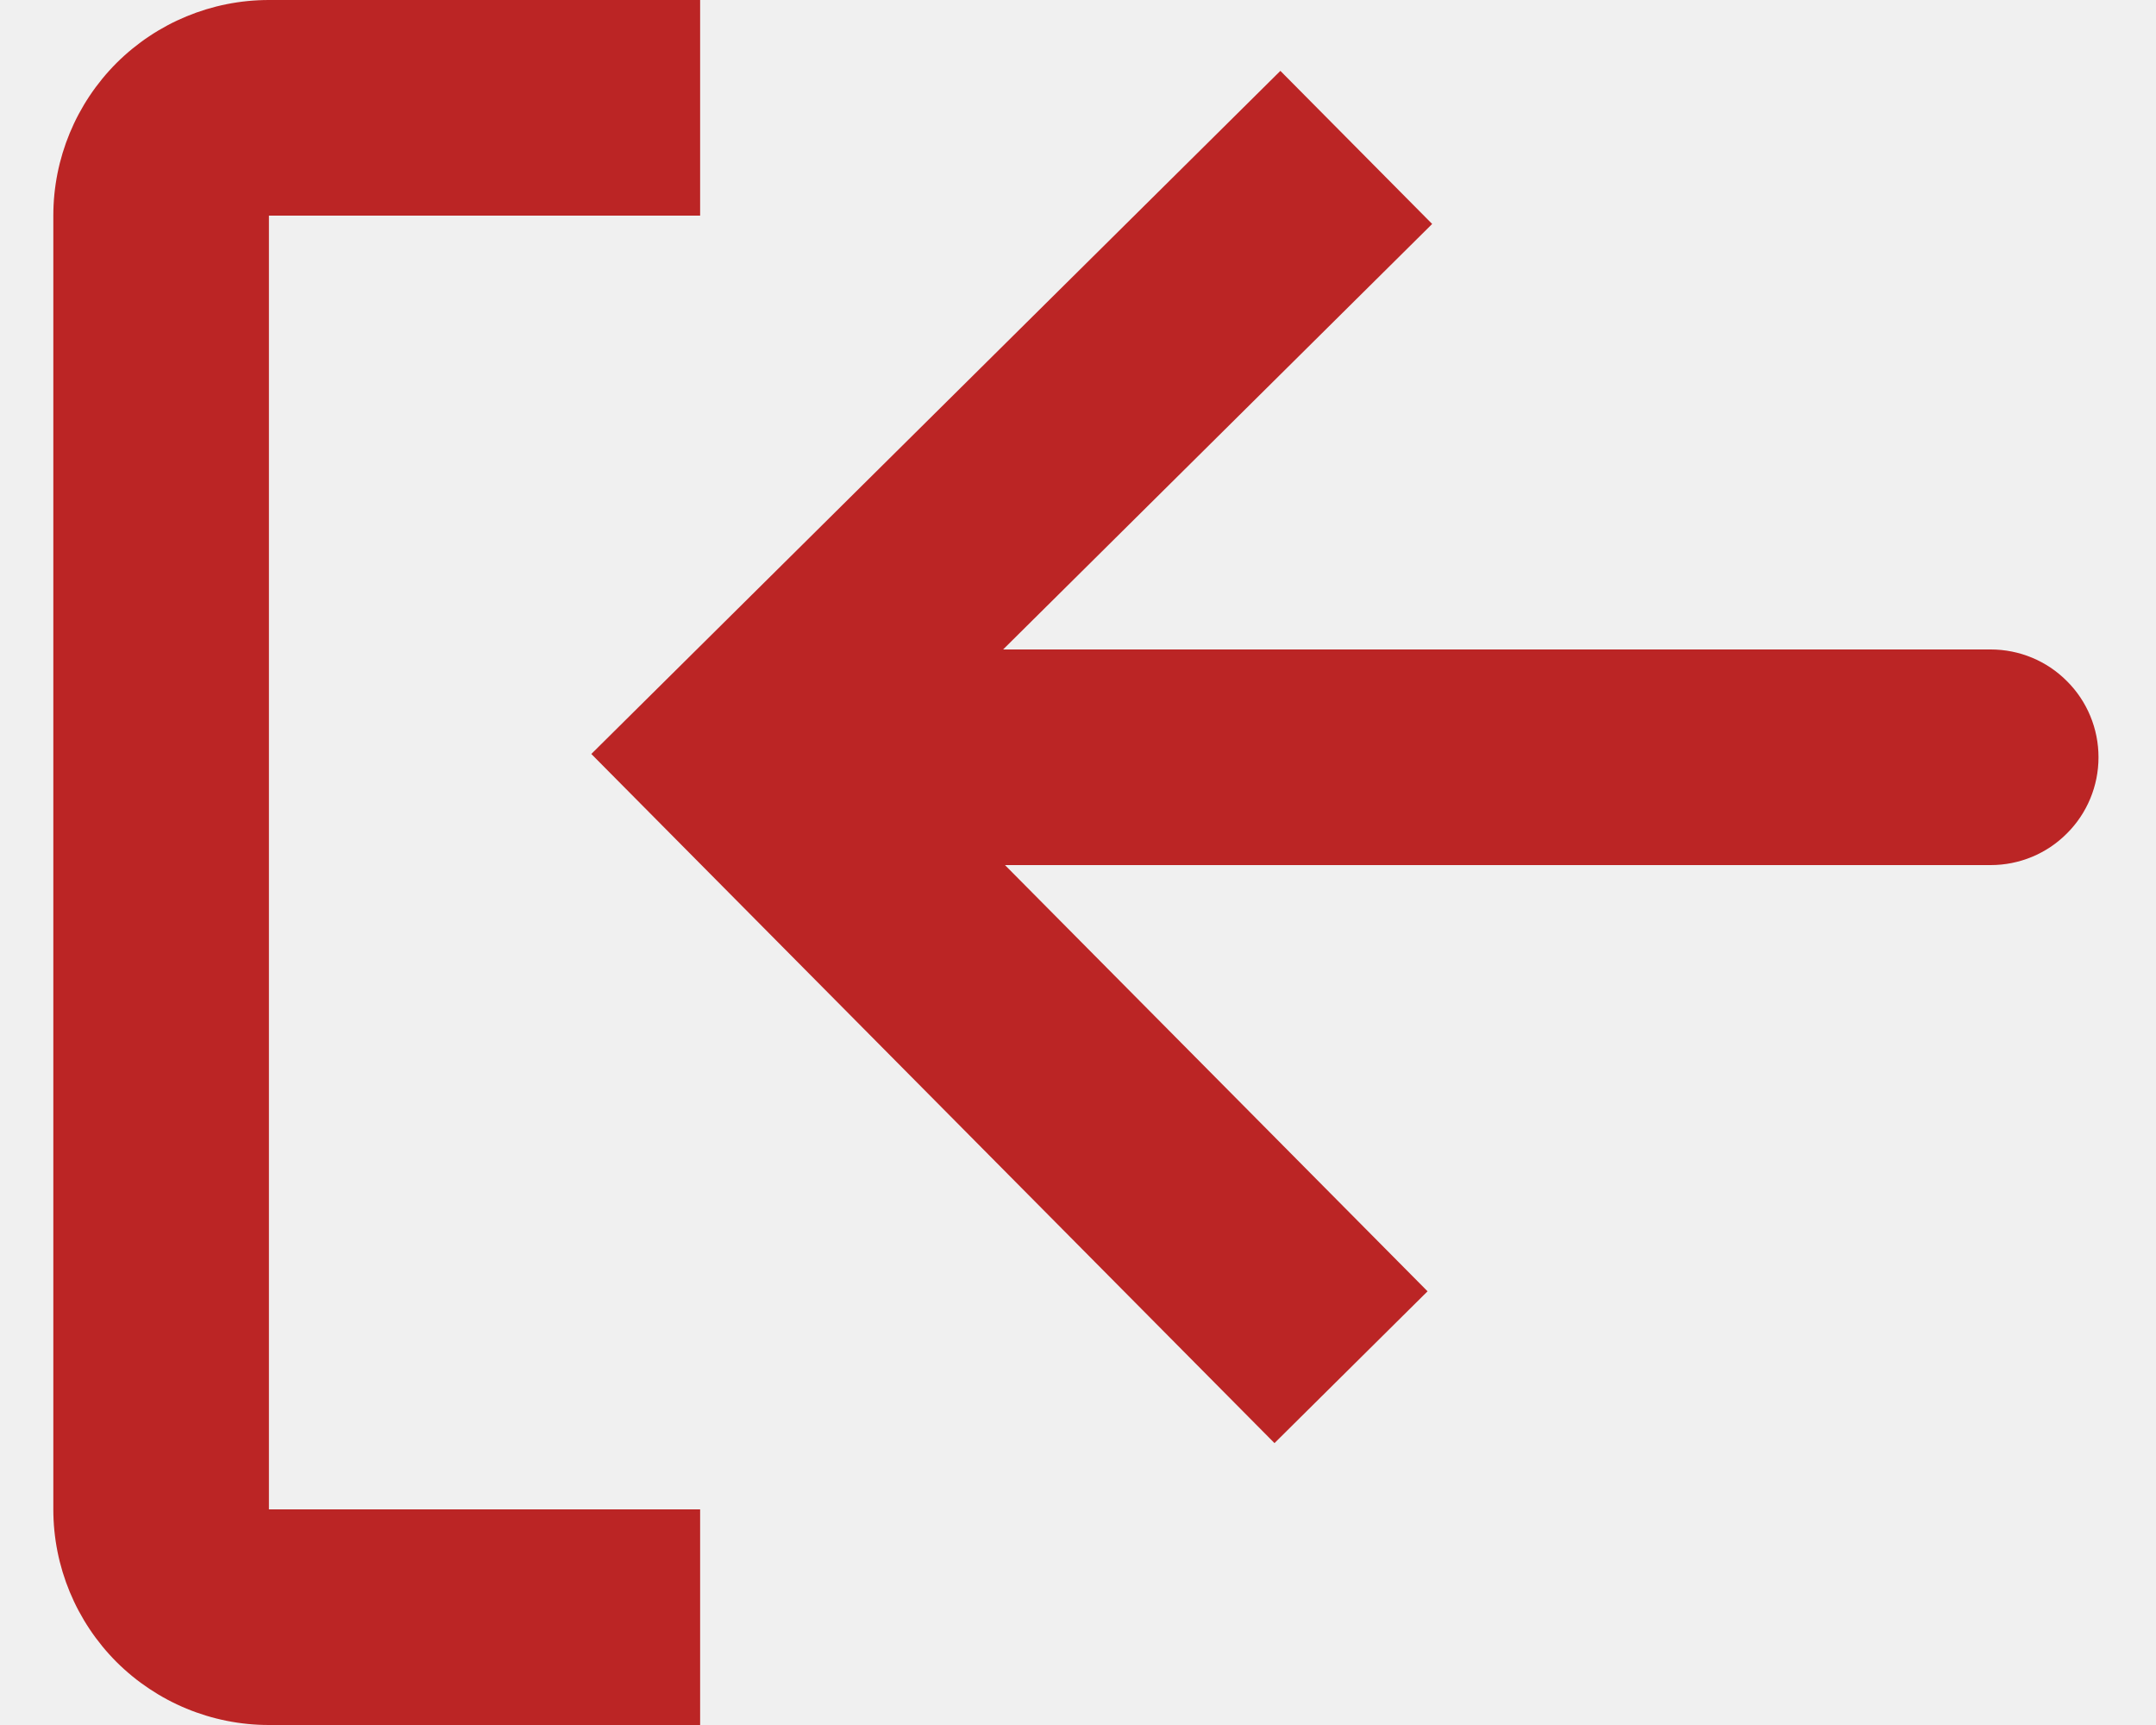
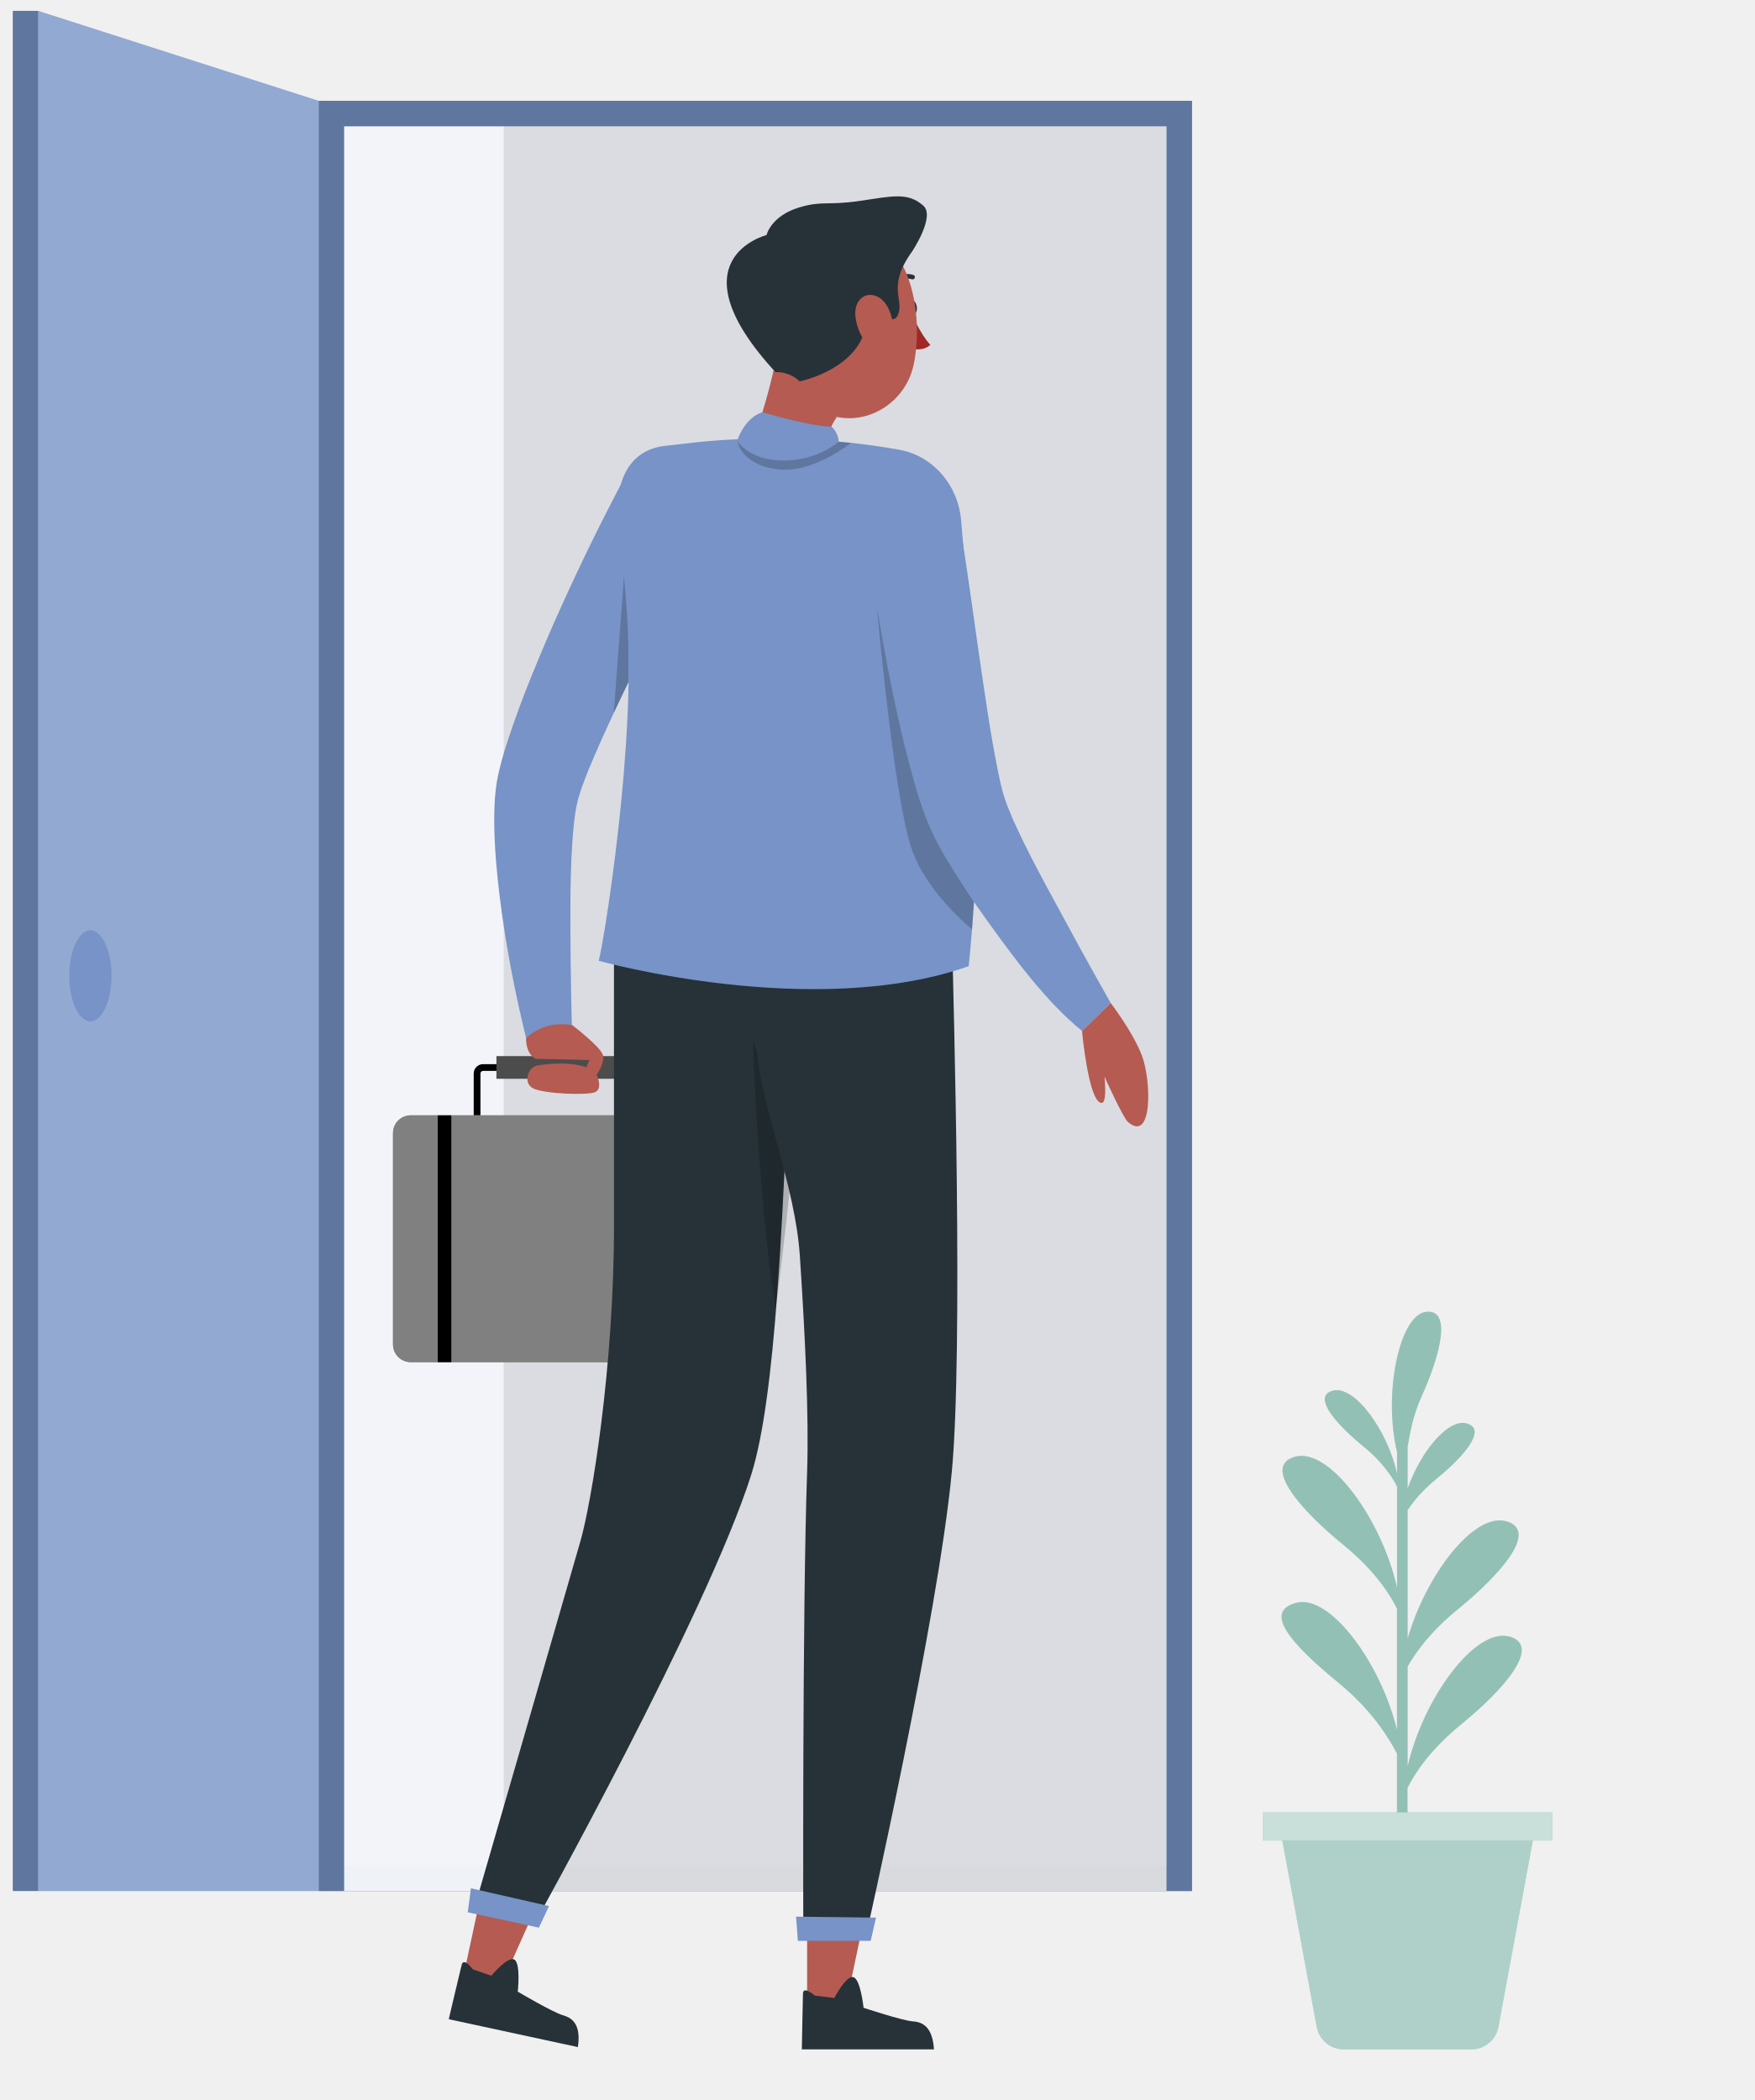
- <svg xmlns="http://www.w3.org/2000/svg" width="15" height="12" viewBox="0 0 15 12" fill="none">
-   <g id="Group">
-     <path id="Vector" d="M4.871 12H1.871C1.473 12 1.092 11.842 0.81 11.561C0.529 11.279 0.371 10.898 0.371 10.5V1.5C0.371 1.102 0.529 0.721 0.81 0.439C1.092 0.158 1.473 0 1.871 0H4.871V1.5H1.871V10.5H4.871V12Z" fill="#BB2525" />
-     <path id="Vector_2" d="M8.867 10.039L9.932 8.983L6.992 6.018H13.85C14.049 6.018 14.24 5.939 14.38 5.798C14.521 5.658 14.6 5.467 14.6 5.268C14.6 5.069 14.521 4.878 14.38 4.738C14.24 4.597 14.049 4.518 13.85 4.518H6.979L9.964 1.558L8.908 0.493L4.114 5.245L8.867 10.039Z" fill="#BB2525" />
+ <svg xmlns="http://www.w3.org/2000/svg" width="142" height="170" viewBox="0 0 142 170" fill="none">
+   <g id="Group 1171279766">
+     <g id="Shadow">
+       <path id="Vector" d="M70.999 169.028C109.912 169.028 141.458 167.557 141.458 165.743C141.458 163.928 109.912 162.457 70.999 162.457C32.086 162.457 0.541 163.928 0.541 165.743C0.541 167.557 32.086 169.028 70.999 169.028Z" fill="#F0F0F0" />
+     </g>
+     <g id="Plant">
+       <g id="Group">
+         <path id="Vector_2" d="M121.285 164.087L124.349 147.497H103.516L106.579 164.087C106.774 165.137 107.689 165.9 108.755 165.9H119.104C120.17 165.9 121.09 165.137 121.28 164.087H121.285Z" fill="#78B0A3" />
+         <path id="Vector_3" opacity="0.4" d="M121.285 164.087L124.349 147.497H103.516L106.579 164.087C106.774 165.137 107.689 165.9 108.755 165.9H119.104C120.17 165.9 121.09 165.137 121.28 164.087H121.285Z" fill="white" />
+         <path id="Vector_4" d="M122.14 132.482C119.396 131.763 115.207 137.451 113.935 142.999V134.913C114.573 133.776 115.797 132.071 118.01 130.269C121.453 127.465 124.625 123.866 121.875 123.14C119.299 122.464 115.45 127.438 113.935 132.639V122.258C114.379 121.571 115.104 120.667 116.268 119.72C118.438 117.95 120.435 115.682 118.703 115.227C117.199 114.832 115.006 117.49 113.935 120.494V117.127C114.113 116.088 114.362 114.599 115.05 113.078C116.646 109.555 117.507 105.928 115.402 106.199C113.296 106.469 111.932 112.743 113.08 117.56V119.292C112.3 115.768 109.632 112.12 107.889 112.575C106.157 113.03 108.154 115.297 110.325 117.067C111.975 118.415 112.749 119.671 113.08 120.347V128.526C111.829 122.951 107.613 117.192 104.852 117.917C102.103 118.642 105.275 122.242 108.717 125.046C111.32 127.167 112.549 129.148 113.074 130.231V140.038C111.743 134.561 107.629 129.035 104.923 129.749C102.173 130.474 104.533 133.105 108.403 136.282C111.034 138.442 112.441 140.726 113.074 141.965V147.486H113.924V144.742C114.46 143.654 115.694 141.689 118.265 139.595C121.707 136.791 124.879 133.191 122.129 132.466L122.14 132.482Z" fill="#78B0A3" />
+         <path id="Vector_5" opacity="0.2" d="M122.14 132.482C119.396 131.763 115.207 137.451 113.935 142.999V134.913C114.573 133.776 115.797 132.071 118.01 130.269C121.453 127.465 124.625 123.866 121.875 123.14C119.299 122.464 115.45 127.438 113.935 132.639V122.258C114.379 121.571 115.104 120.667 116.268 119.72C118.438 117.95 120.435 115.682 118.703 115.227C117.199 114.832 115.006 117.49 113.935 120.494V117.127C114.113 116.088 114.362 114.599 115.05 113.078C116.646 109.555 117.507 105.928 115.402 106.199C113.296 106.469 111.932 112.743 113.08 117.56V119.292C112.3 115.768 109.632 112.12 107.889 112.575C106.157 113.03 108.154 115.297 110.325 117.067C111.975 118.415 112.749 119.671 113.08 120.347V128.526C111.829 122.951 107.613 117.192 104.852 117.917C102.103 118.642 105.275 122.242 108.717 125.046C111.32 127.167 112.549 129.148 113.074 130.231V140.038C111.743 134.561 107.629 129.035 104.923 129.749C102.173 130.474 104.533 133.105 108.403 136.282C111.034 138.442 112.441 140.726 113.074 141.965V147.486H113.924V144.742C114.46 143.654 115.694 141.689 118.265 139.595C121.707 136.791 124.879 133.191 122.129 132.466L122.14 132.482Z" fill="white" />
+         <path id="Vector_6" d="M125.632 146.718H102.238V148.996H125.632V146.718Z" fill="#78B0A3" />
+         <path id="Vector_7" opacity="0.6" d="M125.632 146.718H102.238V148.996H125.632V146.718Z" fill="white" />
+       </g>
+     </g>
+     <g id="Doors">
+       <g id="Group_2">
+         <path id="Vector_8" d="M96.484 8.16H25.784V153.088H96.484V8.16Z" fill="#7793C7" />
+         <path id="Vector_9" opacity="0.2" d="M96.484 8.16H25.784V153.088H96.484V8.16Z" fill="black" />
+         <path id="Vector_10" d="M94.416 151.02L94.416 10.233L27.857 10.233L27.857 151.02H94.416Z" fill="#7793C7" />
+         <path id="Vector_11" opacity="0.9" d="M94.416 10.228H27.857V153.083H94.416V10.228Z" fill="white" />
+         <path id="Vector_12" opacity="0.1" d="M94.416 10.228H40.767V153.083H94.416V10.228Z" fill="black" />
+         <g id="Group_3">
+           <path id="Vector_13" d="M3.09 0.88V153.088H25.785V8.16L3.09 0.88Z" fill="#7793C7" />
+           <path id="Vector_14" opacity="0.2" d="M3.09 0.88V153.088H25.785V8.16L3.09 0.88Z" fill="white" />
+           <path id="Vector_15" d="M9.027 78.995C9.027 81.03 8.259 82.681 7.317 82.681C6.375 82.681 5.606 81.03 5.606 78.995C5.606 76.96 6.375 75.309 7.317 75.309C8.259 75.309 9.027 76.96 9.027 78.995Z" fill="#7793C7" />
+           <path id="Vector_16" d="M3.095 0.88H1.038V153.083H3.095V0.88Z" fill="#7793C7" />
+           <path id="Vector_17" opacity="0.2" d="M3.095 0.88H1.038V153.083H3.095V0.88Z" fill="black" />
+         </g>
+       </g>
+     </g>
+     <g id="Character 1">
+       <g id="Group_4">
+         <path id="Vector_18" d="M57.151 42.384L52.209 52.452C51.76 53.377 51.31 54.308 50.861 55.234C50.461 56.062 50.066 56.89 49.681 57.713C48.934 59.304 48.225 60.885 47.587 62.438C47.273 63.234 46.97 64.056 46.802 64.652C46.634 65.263 46.51 66.091 46.428 66.936C46.261 68.641 46.201 70.476 46.174 72.311C46.147 75.986 46.206 79.764 46.293 83.498L42.58 84.023C41.66 80.262 40.935 76.511 40.453 72.641C40.215 70.698 40.031 68.749 40.004 66.676C39.998 65.626 40.02 64.565 40.209 63.32C40.437 62.065 40.734 61.09 41.048 60.105C41.681 58.167 42.358 56.349 43.094 54.552C43.825 52.755 44.577 50.985 45.367 49.242C46.943 45.74 48.61 42.33 50.407 38.931L57.151 42.384Z" fill="#7793C7" />
+         <path id="Vector_19" opacity="0.2" d="M50.862 41.946V55.234C50.461 56.062 50.066 56.89 49.682 57.713L50.862 41.946Z" fill="black" />
+         <g id="Group_5">
+           <g id="Group_6">
+             <path id="Vector_20" d="M38.889 90.291V86.903C38.889 86.784 38.986 86.692 39.1 86.692H40.94V86.145H39.1C38.683 86.145 38.342 86.486 38.342 86.903V90.291H38.889Z" fill="black" />
+             <path id="Vector_21" d="M51.614 86.903V90.291H52.16V86.903C52.16 86.486 51.819 86.145 51.403 86.145H49.562V86.692H51.403C51.522 86.692 51.614 86.789 51.614 86.903Z" fill="black" />
+             <g id="Group_7">
+               <path id="Vector_22" d="M59.376 91.725V108.829C59.376 109.625 58.732 110.269 57.936 110.269H33.249C32.454 110.269 31.81 109.625 31.81 108.829V91.725C31.81 90.93 32.454 90.291 33.249 90.291H57.936C58.732 90.291 59.376 90.93 59.376 91.725Z" fill="black" />
+               <g id="Group_8" opacity="0.5">
+                 <path id="Vector_23" d="M59.376 91.725V108.829C59.376 109.625 58.732 110.269 57.936 110.269H33.249C32.454 110.269 31.81 109.625 31.81 108.829V91.725C31.81 90.93 32.454 90.291 33.249 90.291H57.936C58.732 90.291 59.376 90.93 59.376 91.725Z" fill="white" />
+               </g>
+               <g id="Group_9">
+                 <path id="Vector_24" d="M55.755 90.291H54.661V110.269H55.755V90.291Z" fill="black" />
+                 <path id="Vector_25" d="M36.529 90.291H35.435V110.269H36.529V90.291Z" fill="black" />
+               </g>
+             </g>
+             <path id="Vector_26" d="M50.126 85.501H40.183V87.325H50.126V85.501Z" fill="black" />
+             <path id="Vector_27" opacity="0.3" d="M50.126 85.501H40.183V87.325H50.126V85.501Z" fill="white" />
+           </g>
+           <path id="Vector_28" d="M46.326 82.989C46.326 82.989 48.539 84.689 48.794 85.376C49.048 86.058 48.014 87.688 47.511 87.655C46.802 87.612 47.717 85.815 47.717 85.815L43.365 85.712C43.365 85.712 42.569 85.414 42.58 84.023C43.679 83.076 44.864 82.751 46.326 82.989Z" fill="#B55B52" />
+           <path id="Vector_29" d="M48.323 87.071C48.323 87.071 48.799 88.11 48.188 88.402C47.576 88.694 44.004 88.548 43.149 88.104C42.299 87.661 42.759 86.432 43.408 86.275C44.058 86.118 47.538 85.723 48.323 87.065V87.071Z" fill="#B55B52" />
+         </g>
+         <g id="Group_10">
+           <g id="Group_11">
+             <g id="Group_12">
+               <path id="Vector_30" d="M39.133 152.428L37.515 159.946L40.497 160.844L43.501 154.127L39.133 152.428Z" fill="#B55B52" />
+               <path id="Vector_31" d="M39.766 159.946C39.766 159.946 41.113 158.317 41.638 158.636C42.158 158.955 41.909 161.229 41.909 161.229C41.909 161.229 44.751 162.912 45.595 163.15C46.439 163.388 47.024 164.021 46.775 165.716L36.323 163.459C36.323 163.459 37.206 159.702 37.368 159.058C37.525 158.414 38.272 159.421 38.272 159.421L39.771 159.94L39.766 159.946Z" fill="#263238" />
+             </g>
+             <path id="Vector_32" d="M64.621 76.673C64.183 78.995 63.955 84.575 63.669 91.081C63.468 95.547 63.241 100.44 62.889 105.008C62.451 110.859 61.817 116.174 60.811 119.362C57.26 130.599 43.23 155.778 43.23 155.778L38.321 154.717C38.321 154.717 46.137 127.73 46.998 124.699C47.858 121.668 49.709 110.805 49.699 99.038C49.688 80.538 49.699 76.197 49.699 76.197L64.616 76.668L64.621 76.673Z" fill="#263238" />
+             <path id="Vector_33" opacity="0.2" d="M64.367 92.137C63.907 96.581 63.392 101.452 62.781 105.993C61.39 97.284 60.94 84.332 60.94 84.332L64.372 92.131L64.367 92.137Z" fill="black" />
+             <path id="Vector_34" d="M37.86 154.804L43.619 156.049L44.437 154.3L38.12 152.861L37.86 154.804Z" fill="#7793C7" />
+           </g>
+           <g id="Group_13">
+             <path id="Vector_35" d="M65.329 154.522V162.214L68.436 162.463L69.957 155.258L65.329 154.522Z" fill="#B55B52" />
+             <path id="Vector_36" d="M67.532 161.737C67.532 161.737 68.506 159.859 69.085 160.059C69.664 160.26 69.897 162.533 69.897 162.533C69.897 162.533 73.031 163.578 73.903 163.637C74.779 163.691 75.483 164.189 75.597 165.9H64.901C64.901 165.9 64.972 162.04 64.993 161.38C65.015 160.72 65.957 161.548 65.957 161.548L67.532 161.743V161.737Z" fill="#263238" />
+           </g>
+           <path id="Vector_37" d="M61.627 77.014C60.425 77.81 61.118 83.055 61.302 85.317C61.654 89.631 64.366 96.039 64.739 101.641C65.172 108.126 65.481 114.626 65.329 119.129C64.929 130.702 65.021 156.936 65.021 156.936H70.044C70.044 156.936 75.943 130.864 77.042 119.129C77.962 109.403 77.199 81.398 77.042 75.342L61.627 77.009V77.014Z" fill="#263238" />
+           <path id="Vector_38" d="M64.582 157.115H70.477L70.904 155.237L64.431 155.156L64.582 157.115Z" fill="#7793C7" />
+         </g>
+         <g id="Group_14">
+           <path id="Vector_39" d="M74.201 24.81C74.261 25.167 74.12 25.486 73.882 25.524C73.649 25.562 73.411 25.302 73.352 24.945C73.292 24.588 73.433 24.268 73.671 24.23C73.904 24.193 74.142 24.452 74.201 24.81Z" fill="#263238" />
+           <path id="Vector_40" d="M73.709 25.232C73.709 25.232 74.483 27.05 75.3 27.916C74.753 28.458 73.784 28.241 73.784 28.241L73.703 25.232H73.709Z" fill="#A02724" />
+           <path id="Vector_41" d="M72.339 22.921C72.296 22.915 72.253 22.888 72.22 22.85C72.155 22.769 72.172 22.65 72.258 22.59C73.081 21.962 73.898 22.244 73.931 22.255C74.028 22.287 74.077 22.395 74.044 22.493C74.012 22.59 73.904 22.639 73.806 22.607C73.806 22.607 73.141 22.385 72.486 22.888C72.442 22.921 72.388 22.931 72.339 22.926V22.921Z" fill="#263238" />
+           <path id="Vector_42" d="M67.723 33.794L63.171 27.148C62.662 30.374 61.368 35.272 60.14 37.129C60.14 37.129 61.303 40.198 67.095 38.238C67.095 38.238 66.31 35.743 67.717 33.794H67.723Z" fill="#B55B52" />
+           <path id="Vector_43" d="M59.668 35.689C59.668 35.689 60.22 33.838 61.709 33.372C61.709 33.372 65.806 34.574 67.3 34.531C67.3 34.531 67.955 35.088 67.884 35.954C67.884 35.954 61.297 36.154 59.668 35.689Z" fill="#7793C7" />
+           <path id="Vector_44" d="M62.915 24.268C63.262 28.171 63.262 30.477 65.291 32.431C68.344 35.37 73.118 33.453 73.952 29.524C74.698 25.989 74.011 20.198 70.141 18.747C66.331 17.313 62.574 20.371 62.921 24.274L62.915 24.268Z" fill="#B55B52" />
+           <path id="Vector_45" d="M73.806 20.387C71.733 23.278 73.232 24.268 72.674 25.497C72.117 26.726 71.029 24.009 69.919 27.034C68.81 30.06 64.729 30.872 64.729 30.872C63.814 30.011 62.769 30.125 62.769 30.125C54.342 20.961 62.044 19.029 62.044 19.029C62.044 19.029 62.391 17.481 64.702 16.788C66.547 16.236 66.932 16.647 69.562 16.268C72.193 15.89 73.465 15.527 74.731 16.647C75.733 17.53 73.811 20.382 73.811 20.382L73.806 20.387Z" fill="#263238" />
+           <path id="Vector_46" d="M69.232 25.535C69.314 26.558 69.811 27.511 70.396 28.133C71.278 29.064 72.16 28.458 72.29 27.299C72.404 26.255 72.09 24.517 71.024 24.014C69.979 23.521 69.135 24.366 69.232 25.535Z" fill="#B55B52" />
+         </g>
+         <path id="Vector_47" d="M79.05 67.818C79.002 70.205 78.883 72.678 78.677 75.239C78.601 76.218 78.509 77.209 78.406 78.216C65.844 82.638 48.464 77.782 48.464 77.782C49.038 75.32 50.061 67.948 50.494 62.562C51.035 55.856 51.116 50.649 50.093 43.375C49.595 39.84 50.385 36.538 53.763 36.1L55.257 35.932C60.929 35.202 67.478 35.434 72.815 36.414C75.538 36.912 77.573 39.294 77.8 42.178C78.303 48.668 79.289 57.404 79.05 67.818Z" fill="#7793C7" />
+         <path id="Vector_48" opacity="0.2" d="M59.668 35.689C59.668 35.689 60.599 37.28 63.408 37.28C66.217 37.28 67.895 35.759 67.895 35.759L68.859 35.851C68.859 35.851 65.838 38.363 62.899 37.989C59.96 37.616 59.668 35.689 59.668 35.689Z" fill="black" />
+         <path id="Vector_49" opacity="0.2" d="M79.051 67.818C79.002 70.205 78.883 72.679 78.677 75.239C77.01 73.799 74.607 71.347 73.708 68.468C72.274 63.867 70.991 49.264 70.991 49.264L79.051 67.818Z" fill="black" />
+         <path id="Vector_50" d="M77.498 41.053C78.05 44.62 78.58 48.241 79.078 51.824C79.338 53.621 79.587 55.407 79.868 57.182C80.128 58.958 80.436 60.717 80.767 62.389C80.945 63.233 81.102 63.991 81.335 64.668L81.514 65.187L81.746 65.745C81.887 66.118 82.066 66.508 82.244 66.892C82.953 68.451 83.787 70.032 84.631 71.618C86.342 74.778 88.095 78.031 89.898 81.187L87.587 83.46C84.718 81.138 82.125 77.615 79.928 74.562C78.824 73.036 77.768 71.471 76.756 69.788C76.502 69.366 76.247 68.949 76.009 68.484L75.646 67.802C75.527 67.564 75.414 67.298 75.3 67.049C74.84 66.032 74.515 65.009 74.223 64.078C73.108 60.316 72.356 56.706 71.663 53.041C70.97 49.383 70.423 45.74 69.99 42.038L77.503 41.047L77.498 41.053Z" fill="#7793C7" />
+         <path id="Vector_51" d="M87.581 83.466C87.581 83.466 88.101 89.198 89.151 89.284C89.427 89.306 89.535 88.678 89.4 87.163C89.4 87.163 90.888 90.47 91.299 90.827C93.302 92.559 93.199 87.493 92.431 85.463C91.7 83.536 89.898 81.192 89.898 81.192L87.587 83.466H87.581Z" fill="#B55B52" />
+       </g>
+     </g>
  </g>
</svg>
